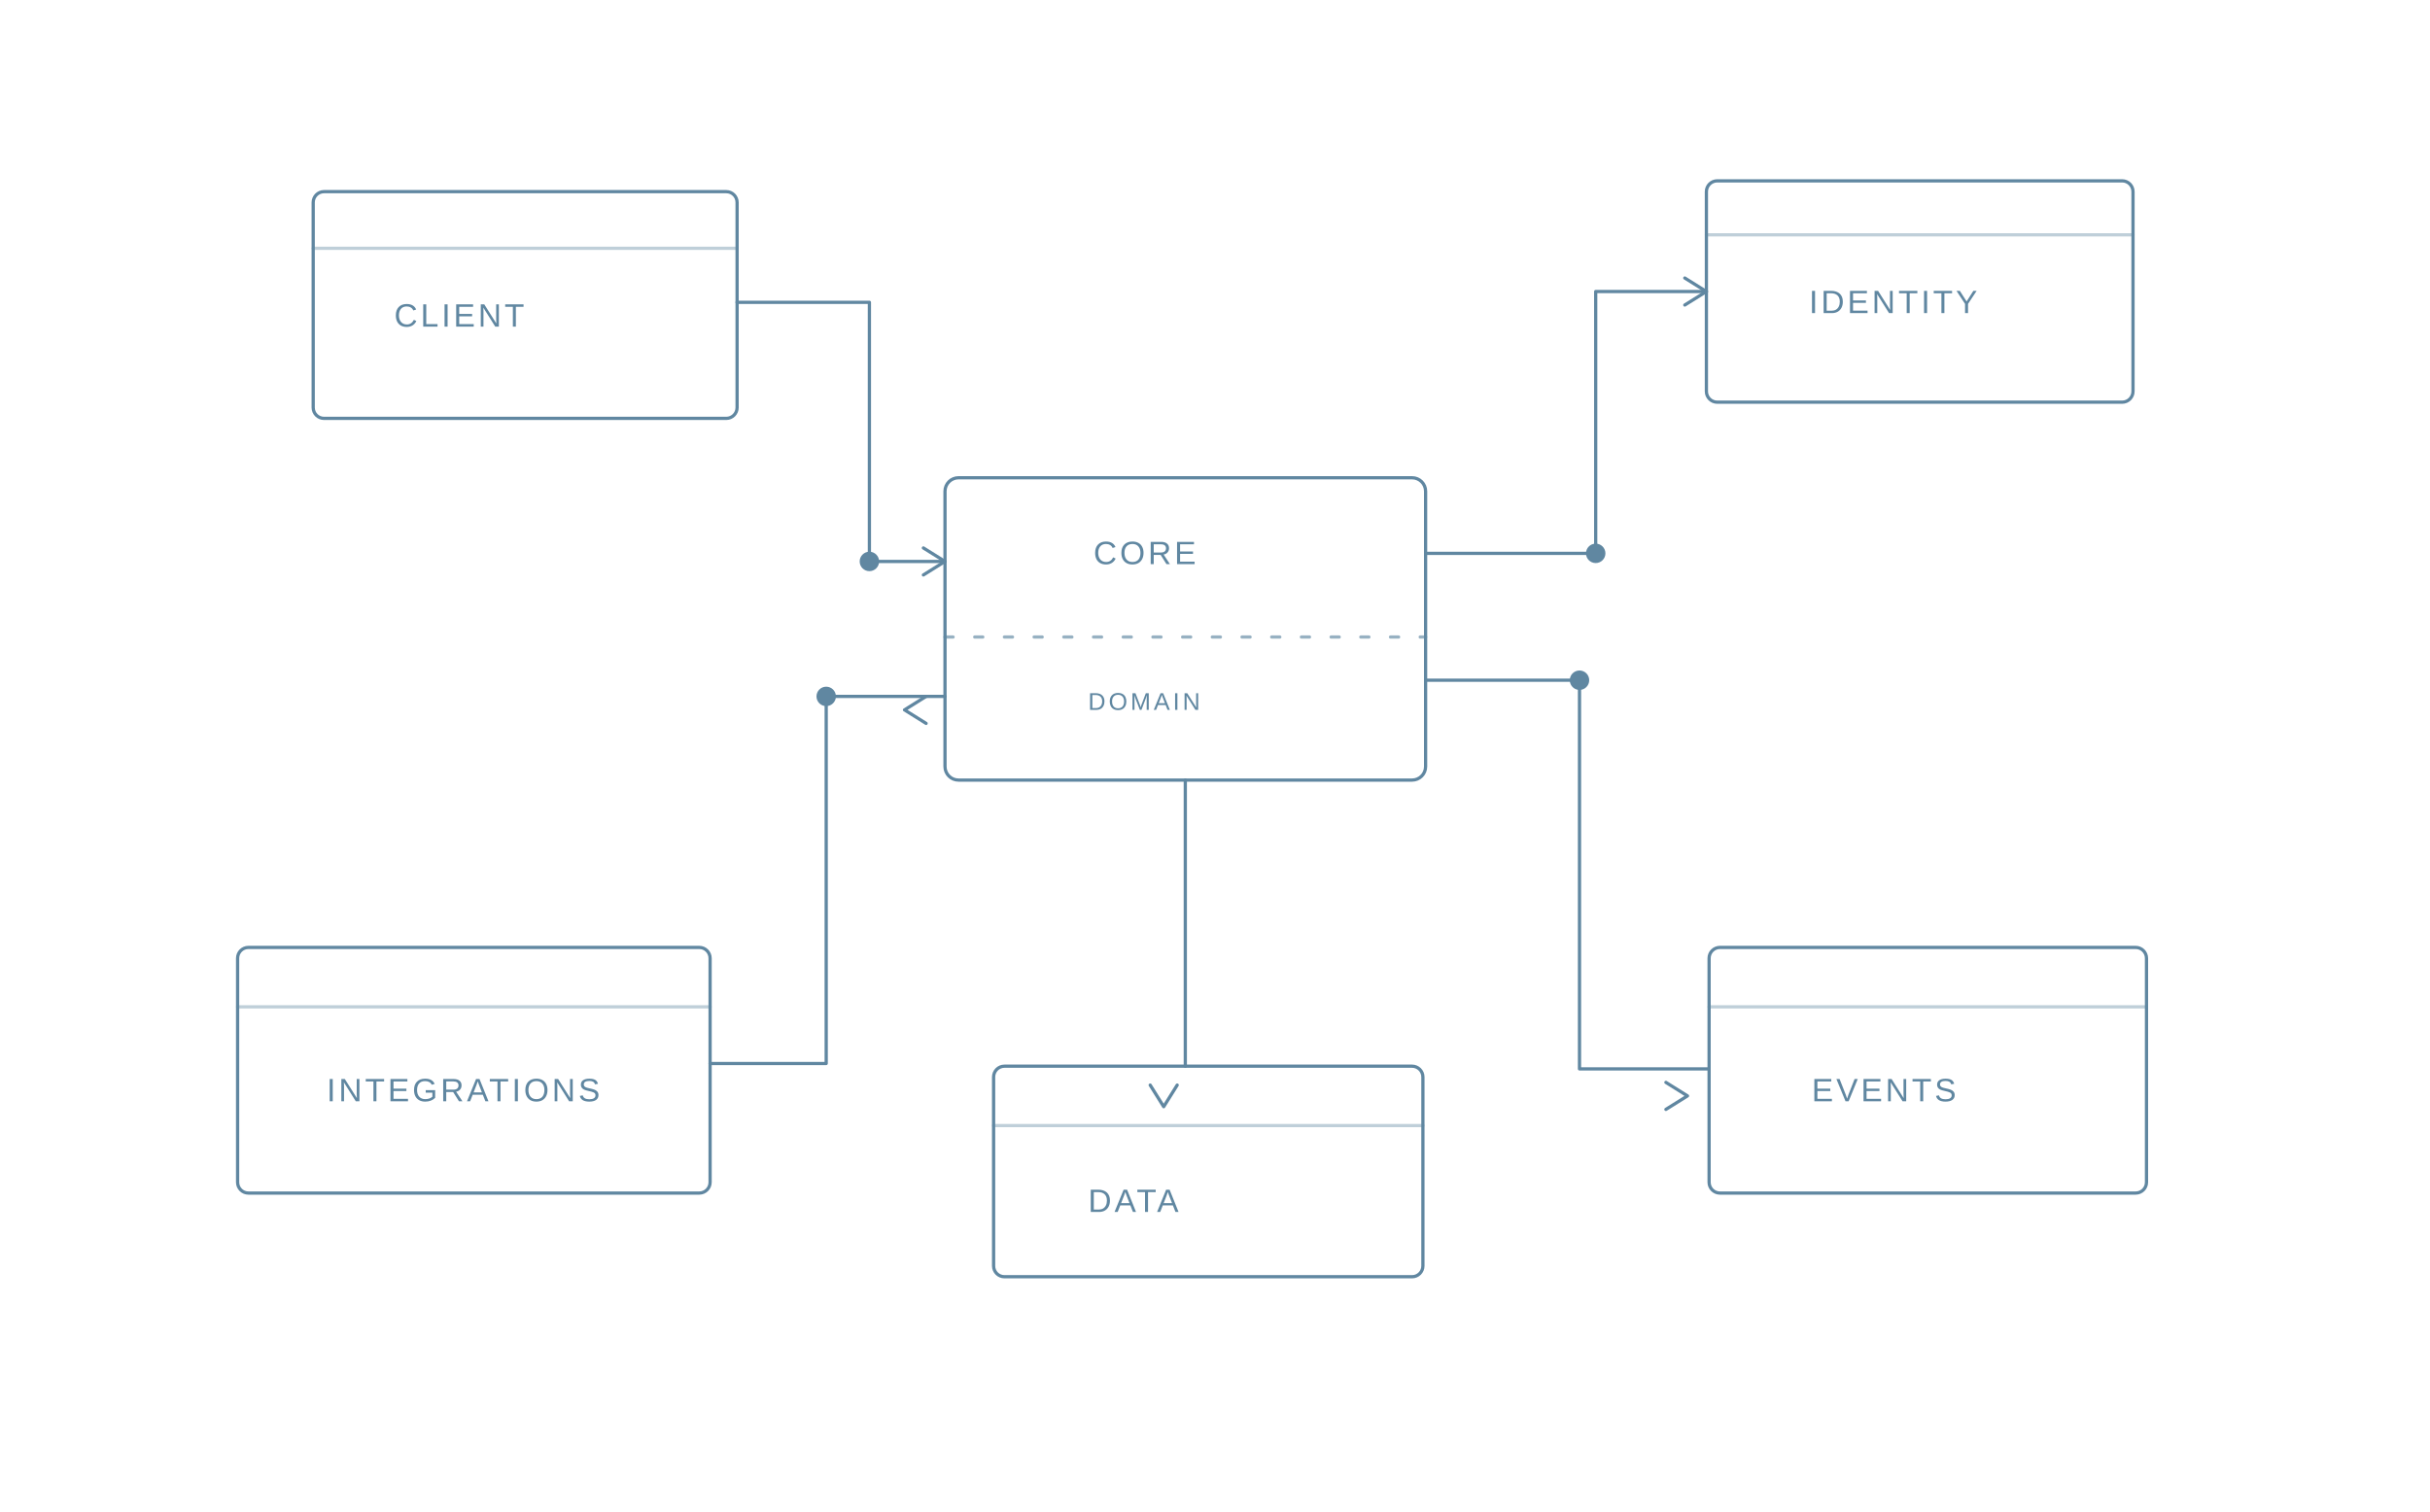
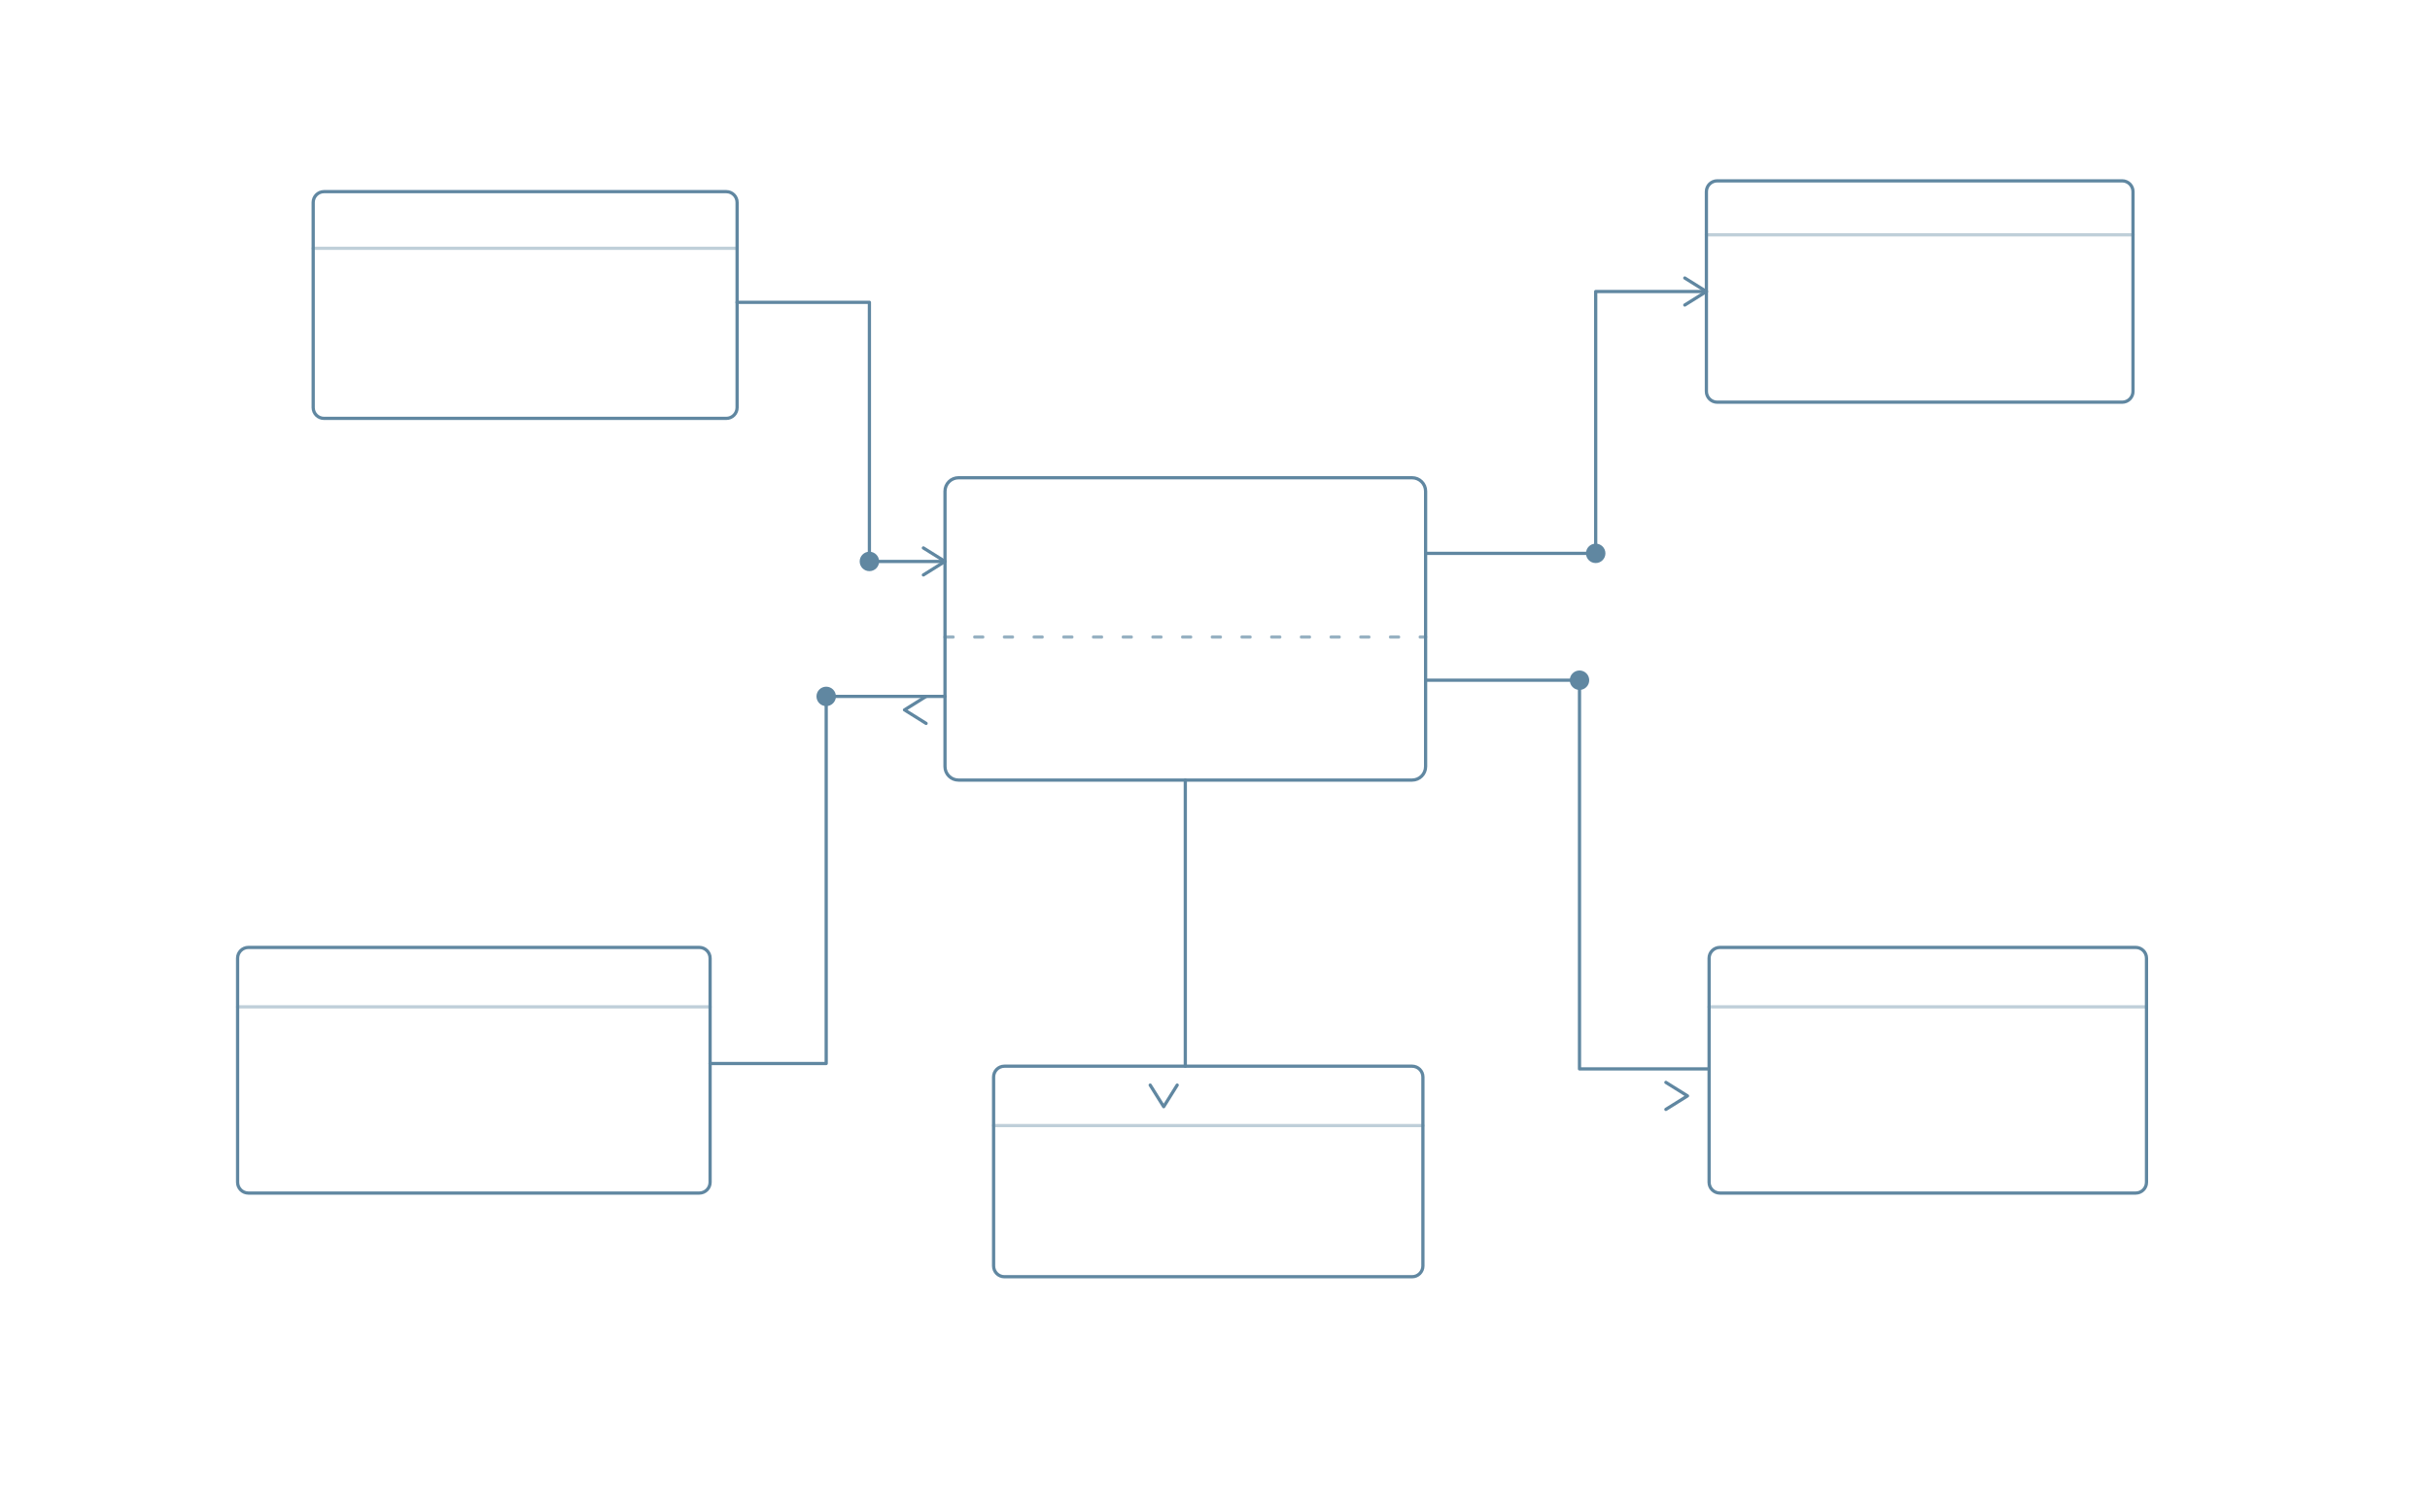
- <svg xmlns="http://www.w3.org/2000/svg" viewBox="0 0 900 560" role="img" aria-label="Diagrama de contexto abstracto">
+ <svg xmlns="http://www.w3.org/2000/svg" viewBox="0 0 900 560" aria-hidden="true">
  <g fill="none" stroke="#6087a1" stroke-width="1.2" stroke-linecap="round" stroke-linejoin="round">
    <rect x="350" y="177" width="178" height="112" rx="5" />
    <rect x="116" y="71" width="157" height="84" rx="4" />
    <rect x="632" y="67" width="158" height="82" rx="4" />
    <rect x="88" y="351" width="175" height="91" rx="4" />
    <rect x="633" y="351" width="162" height="91" rx="4" />
    <rect x="368" y="395" width="159" height="78" rx="4" />
    <path d="M273 112H322V208H350M528 205H591V108H632M263 394H306V258H350M528 252H585V396H633M439 289V395" />
    <path d="m342 203 8 5-8 5m282-110 8 5-8 5m-281 145-8 5 8 5m274 133 8 5-8 5m-191-9 5 8 5-8" />
    <circle cx="322" cy="208" r="3" fill="#6087a1" />
    <circle cx="591" cy="205" r="3" fill="#6087a1" />
    <circle cx="306" cy="258" r="3" fill="#6087a1" />
    <circle cx="585" cy="252" r="3" fill="#6087a1" />
    <path d="M350 236H528" stroke-dasharray="3 8" stroke-opacity=".65" />
    <path d="M116 92H273M632 87H790M88 373H263M633 373H795M368 417H527" stroke-opacity=".4" />
  </g>
-   <g font-family="Arial,sans-serif" fill="#6087a1" font-size="12" letter-spacing="1.1">
-     <text x="405" y="209">CORE</text>
-     <text x="403" y="263" font-size="9">DOMAIN</text>
-     <text x="146" y="121">CLIENT</text>
-     <text x="670" y="116">IDENTITY</text>
-     <text x="121" y="408">INTEGRATIONS</text>
-     <text x="671" y="408">EVENTS</text>
-     <text x="403" y="449">DATA</text>
-   </g>
</svg>
